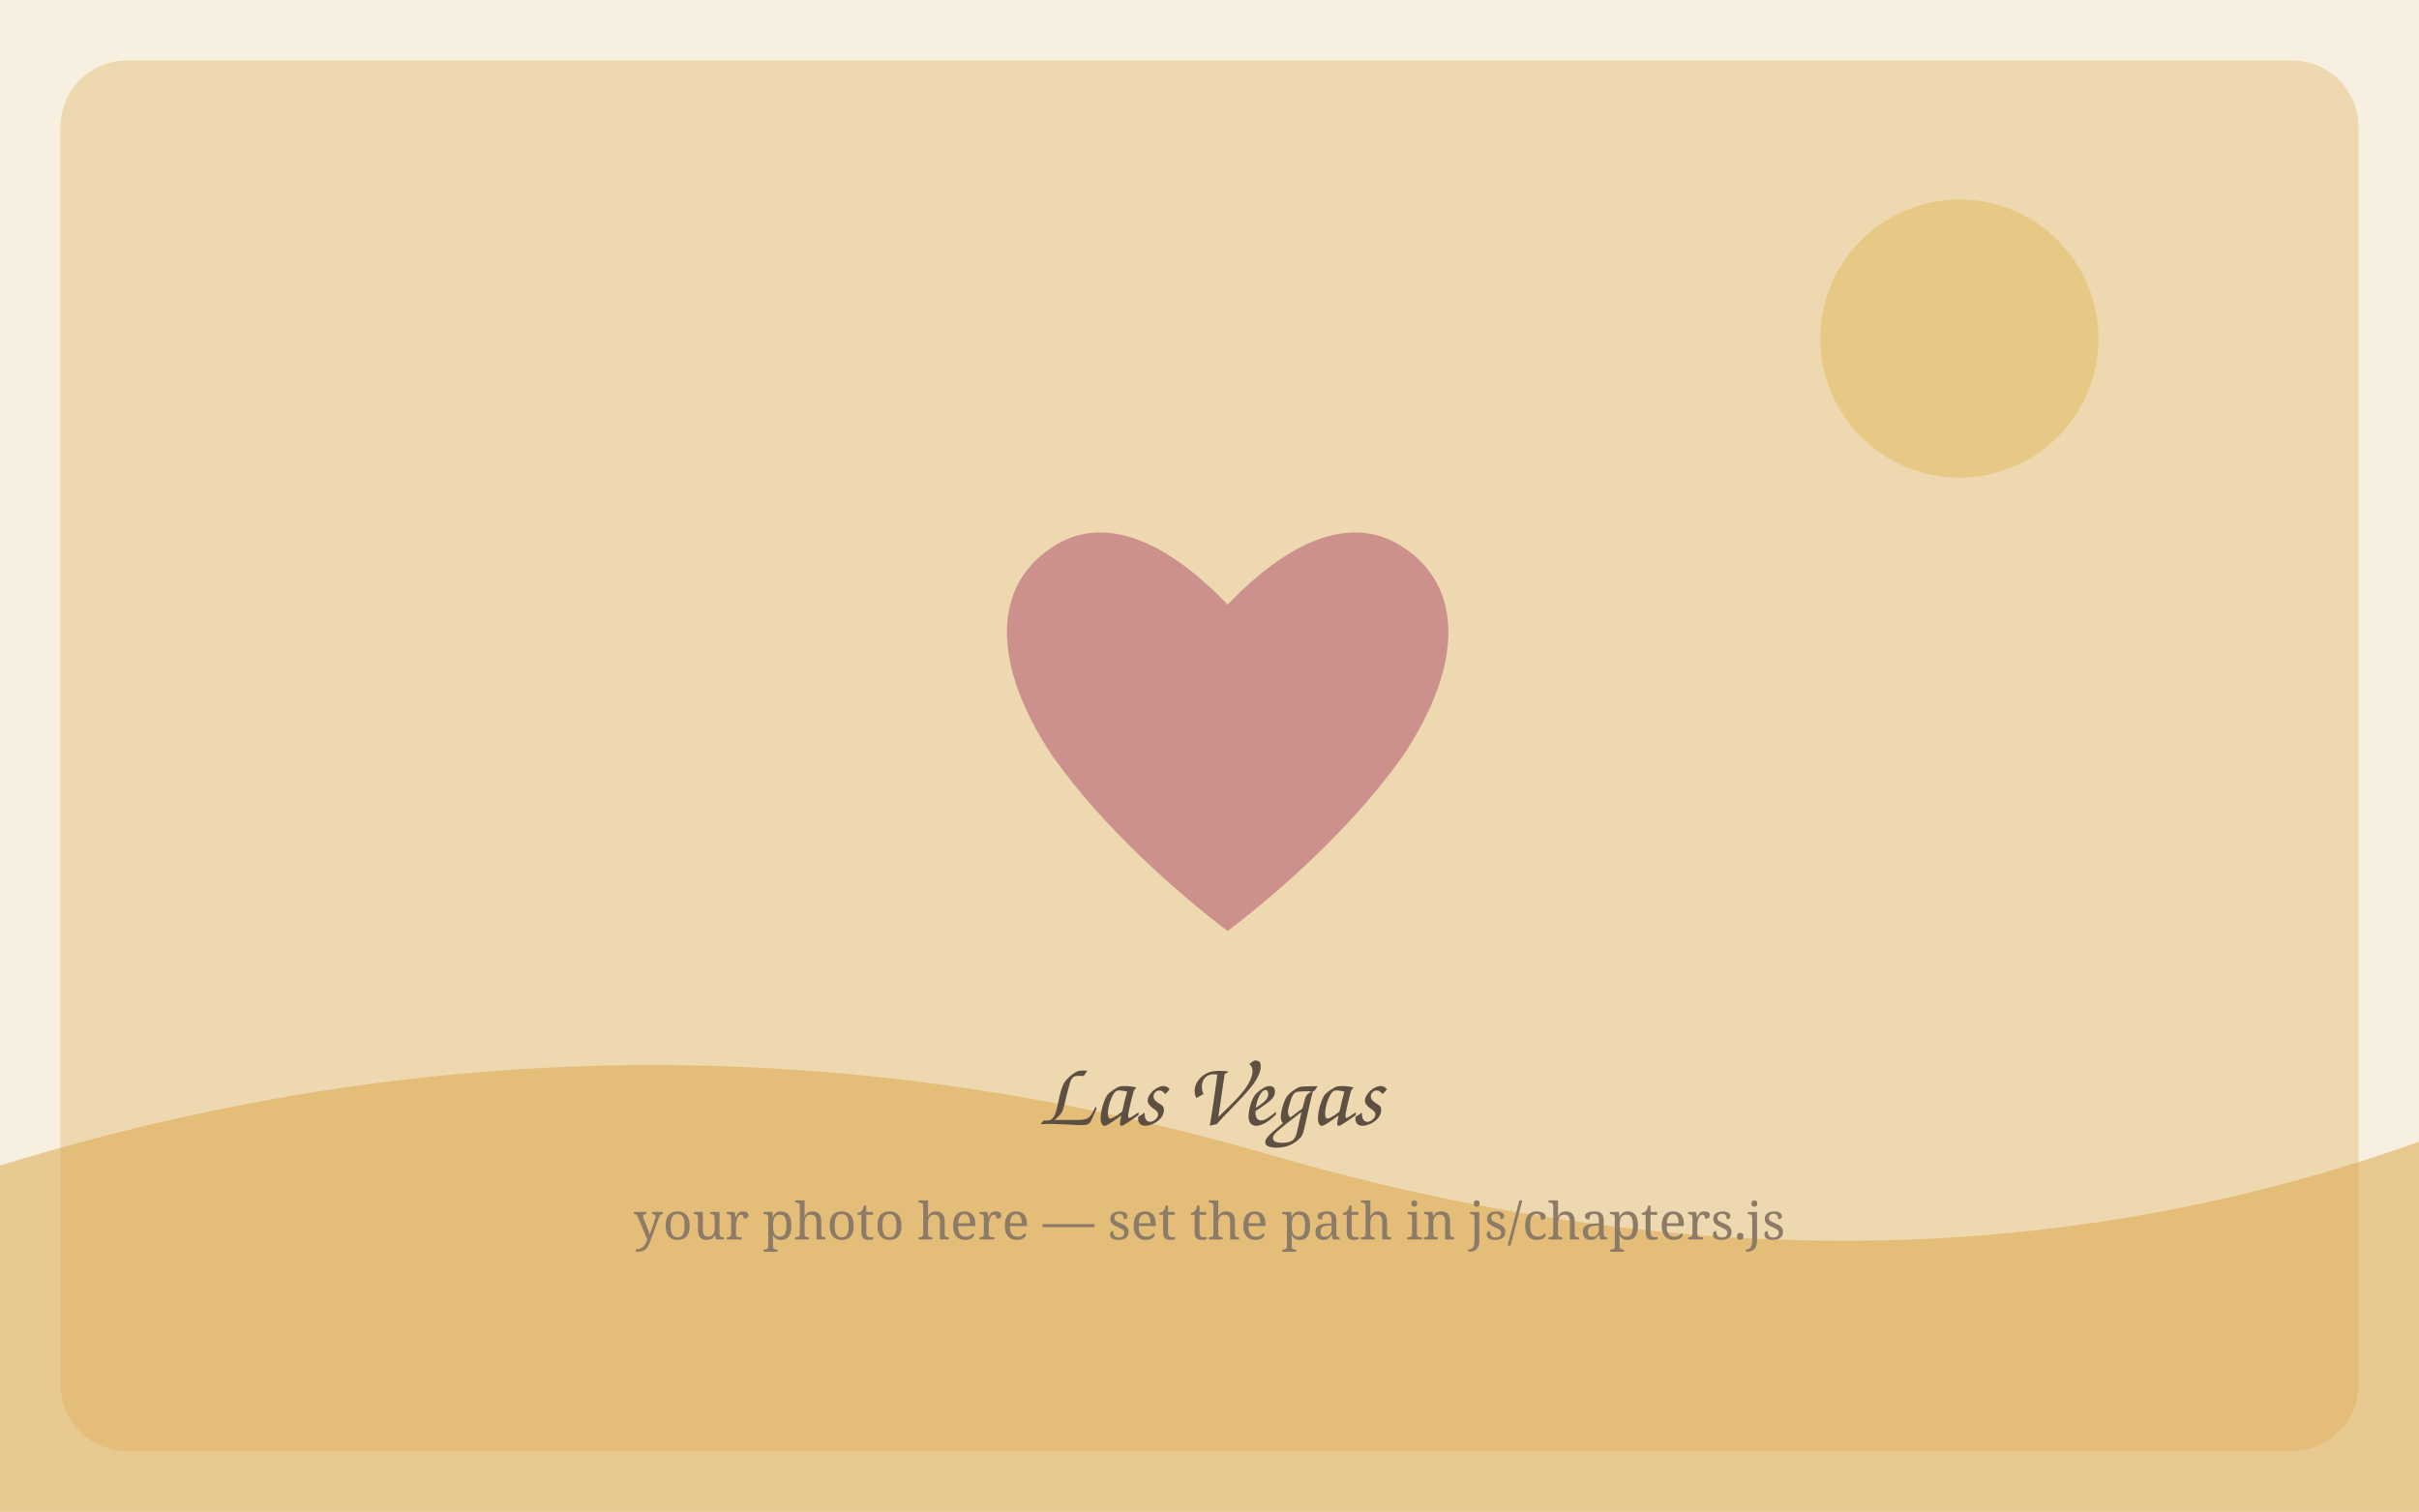
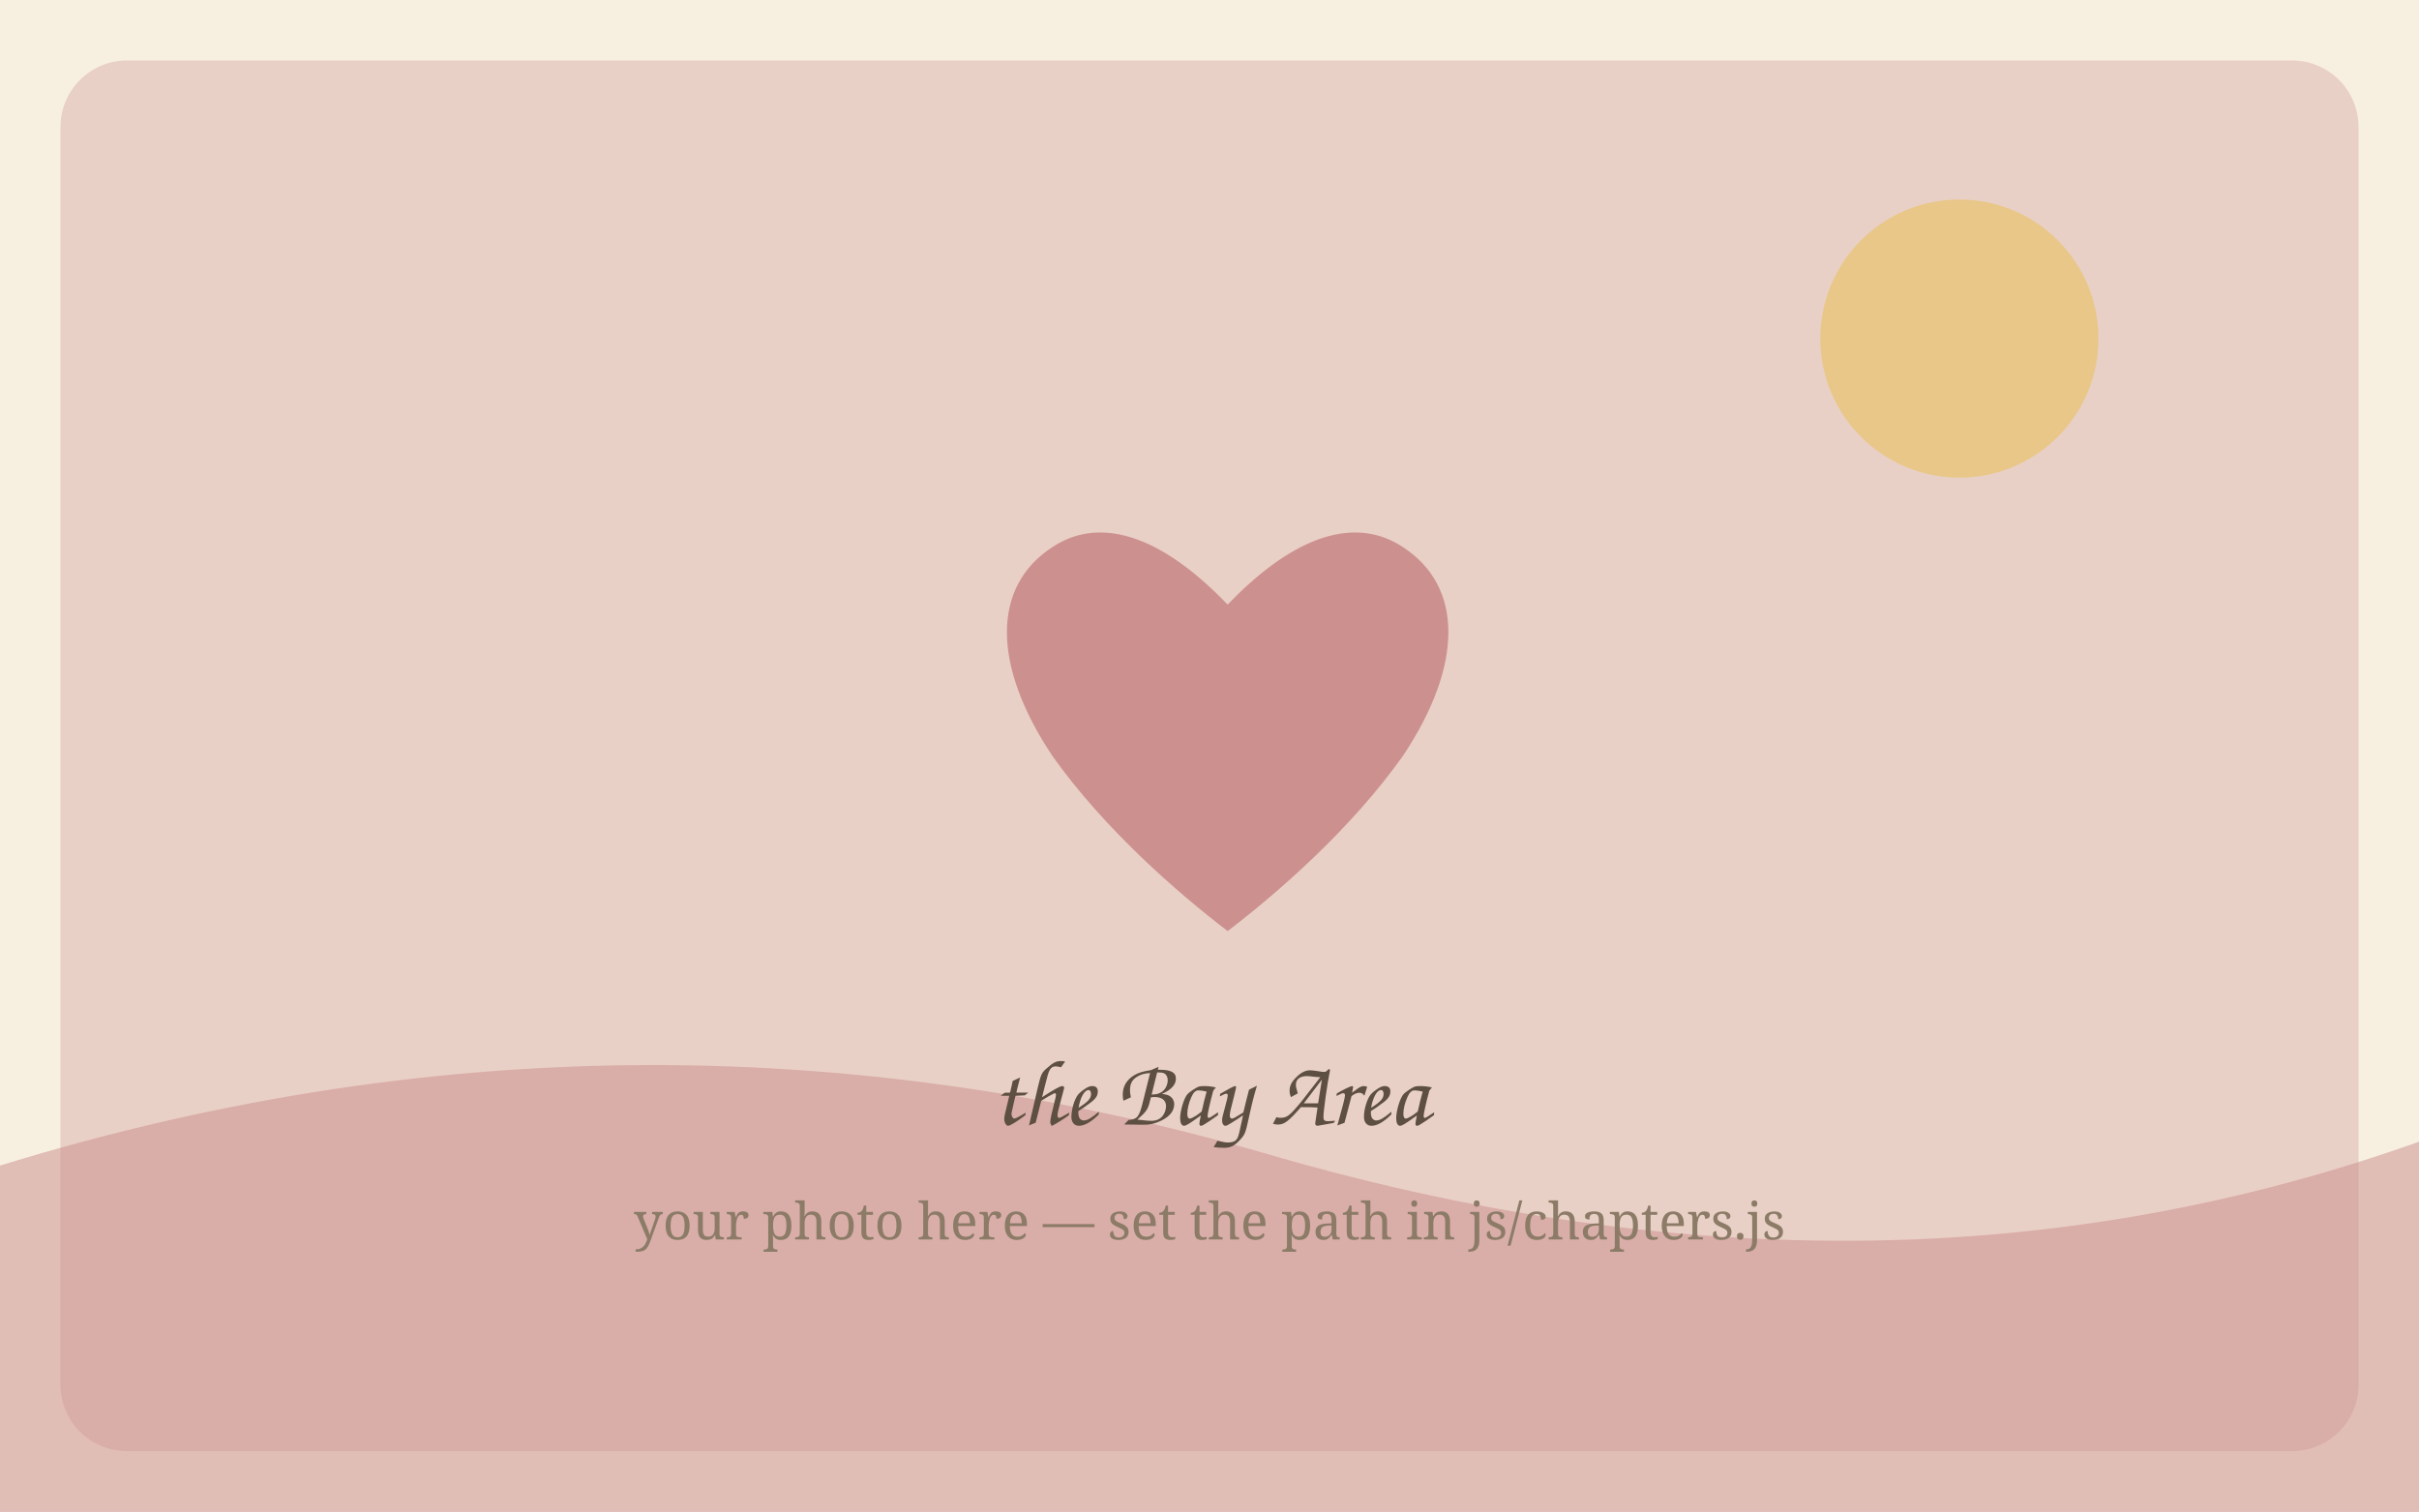
<svg xmlns="http://www.w3.org/2000/svg" viewBox="0 0 800 500" width="800" height="500">
  <rect width="800" height="500" fill="#F7F0E1" />
-   <rect x="20" y="20" width="760" height="460" rx="22" fill="#D9A441" opacity="0.32" />
+   <rect x="20" y="20" width="760" height="460" rx="22" fill="#C98A8A" opacity="0.32" />
  <circle cx="648" cy="112" r="46" fill="#E8C67E" opacity="0.85" />
-   <path d="M -20 392 Q 200 318 420 382 T 830 366 L 830 520 L -20 520 Z" fill="#D9A441" opacity="0.5" />
+   <path d="M -20 392 Q 200 318 420 382 T 830 366 L 830 520 L -20 520 Z" fill="#C98A8A" opacity="0.5" />
  <path d="M 348 250 C 328 220 328 194 348 181 C 363 171 383 176 406 200 C 429 176 449 171 464 181 C 484 194 484 220 464 250 C 447 274 423 295 406 308 C 389 295 365 274 348 250 Z" fill="#C98A8A" opacity="0.9" />
-   <text x="400" y="372" text-anchor="middle" font-family="Bradley Hand, Chalkboard SE, cursive" font-size="31" fill="#5D4F41">Las Vegas</text>
+   <text x="400" y="372" text-anchor="middle" font-family="Bradley Hand, Chalkboard SE, cursive" font-size="31" fill="#5D4F41">the Bay Area</text>
  <text x="400" y="410" text-anchor="middle" font-family="Georgia, serif" font-size="17" fill="#8C7B67">your photo here — set the path in js/chapters.js</text>
</svg>
